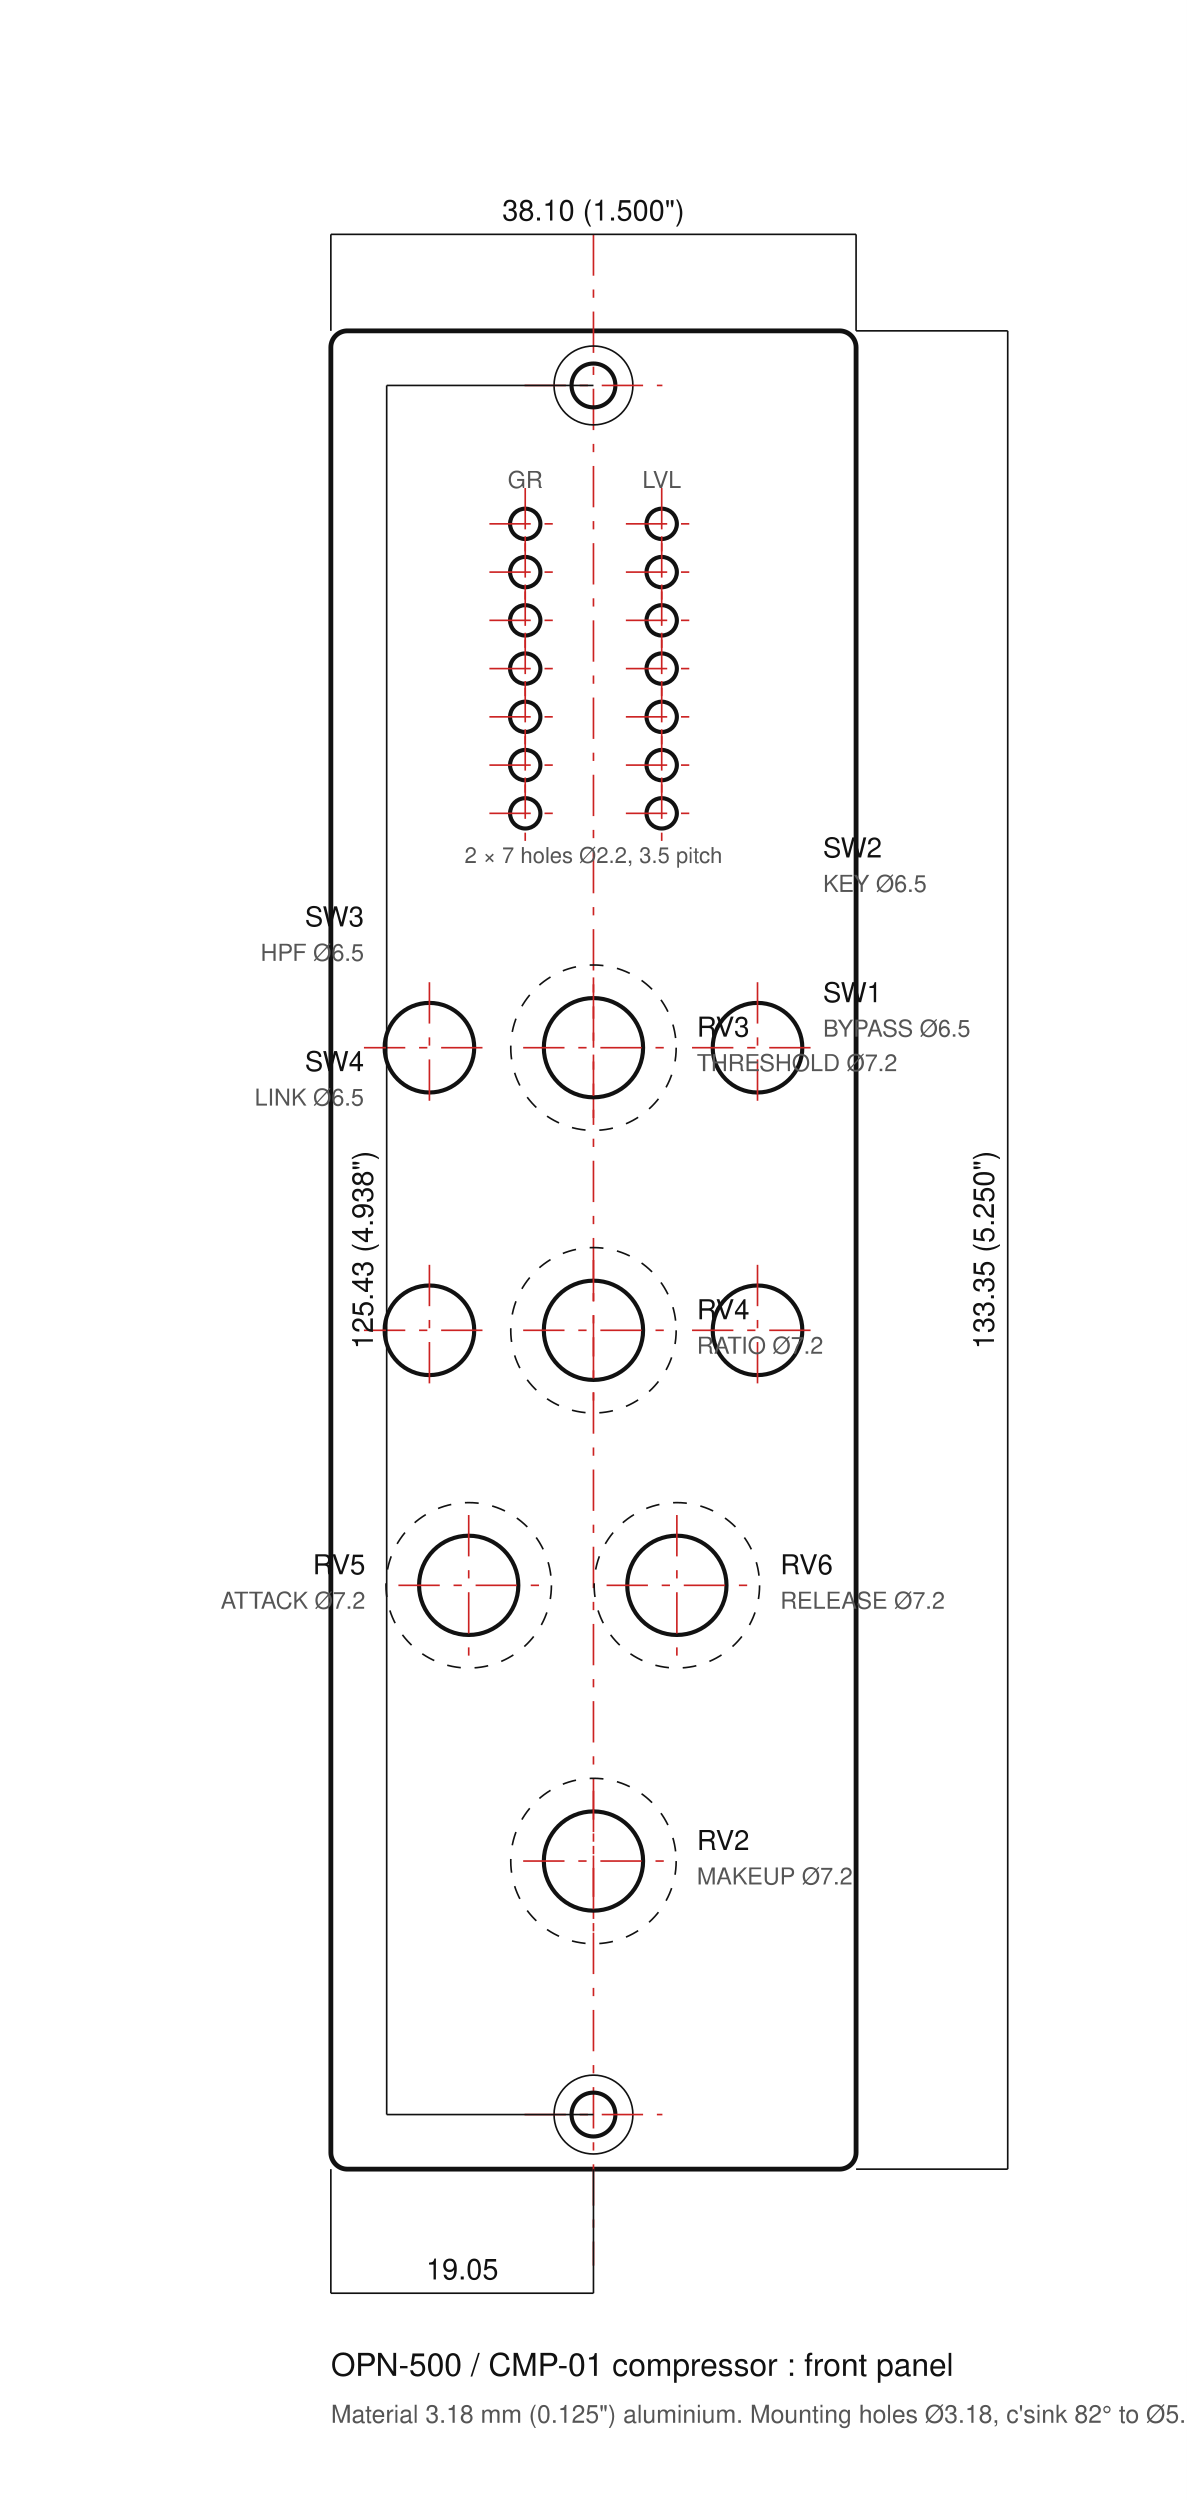
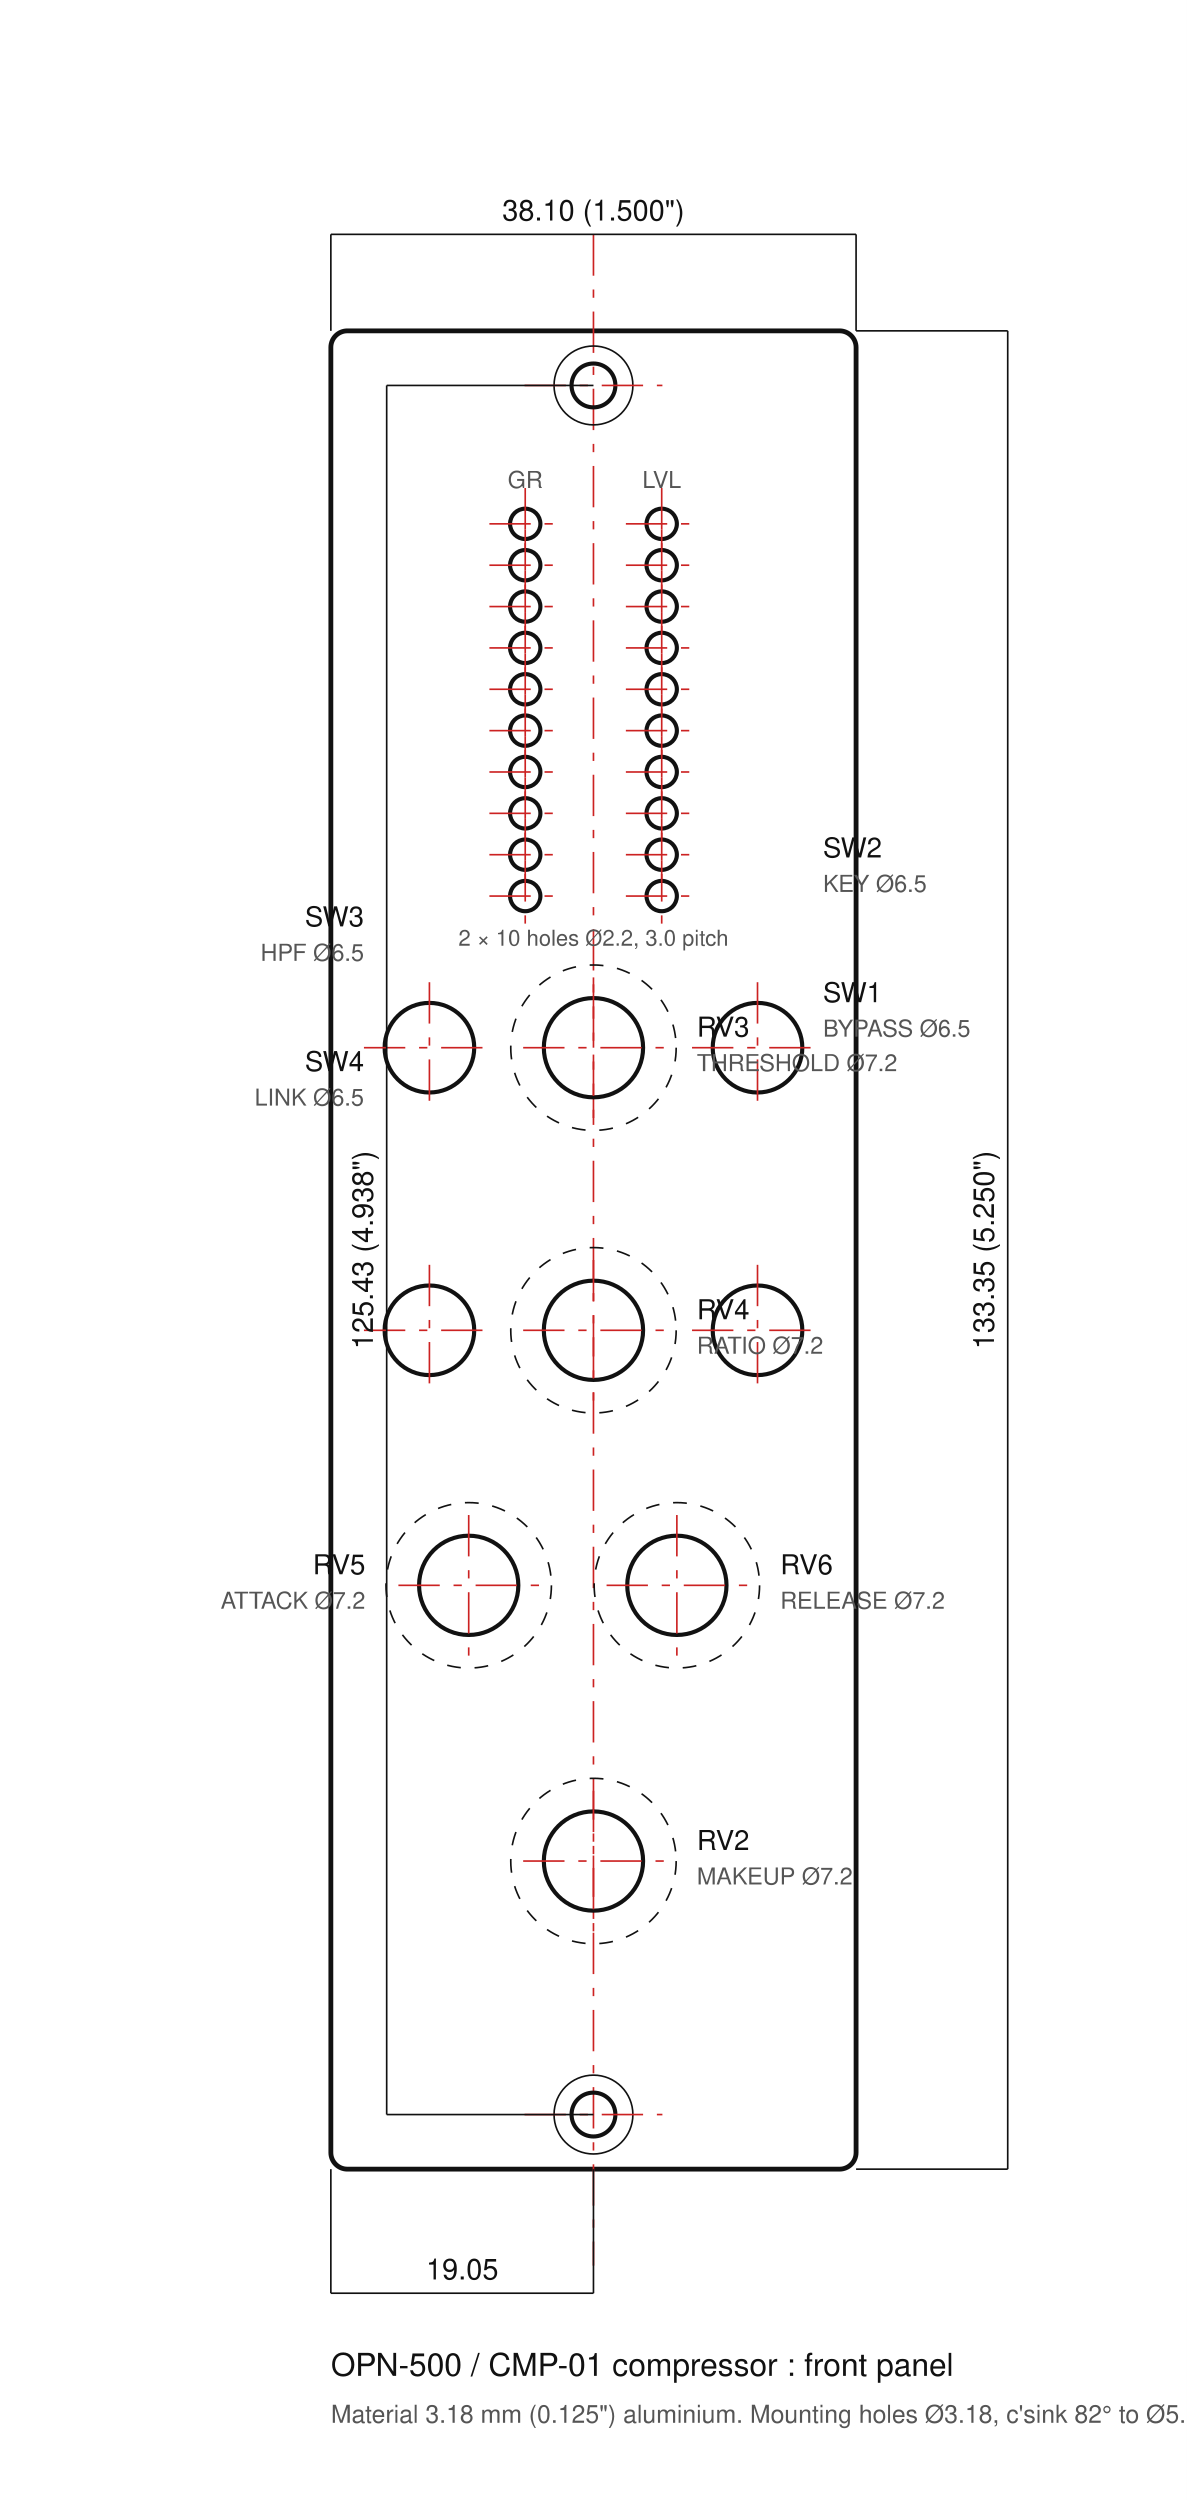
<svg xmlns="http://www.w3.org/2000/svg" width="86.10mm" height="181.35mm" viewBox="0 0 86.10 181.35">
  <rect width="86.10" height="181.35" fill="#fff" />
  <g transform="translate(24.00 24.00)">
    <rect width="38.10" height="133.35" rx="1.2" stroke="#111" fill="none" stroke-width="0.35" />
    <line x1="19.05" y1="-7" x2="19.05" y2="140.35" stroke="#c22" stroke-width="0.12" stroke-dasharray="3 1 0.6 1" fill="none" />
    <circle cx="19.05" cy="3.96" r="1.59" stroke="#111" fill="none" stroke-width="0.3" />
    <circle cx="19.05" cy="3.96" r="2.86" stroke="#111" stroke-width="0.12" fill="none" />
    <line x1="14.05" y1="3.96" x2="24.05" y2="3.96" stroke="#c22" stroke-width="0.12" stroke-dasharray="3 1 0.6 1" fill="none" />
    <circle cx="19.05" cy="129.39" r="1.59" stroke="#111" fill="none" stroke-width="0.3" />
    <circle cx="19.05" cy="129.39" r="2.86" stroke="#111" stroke-width="0.12" fill="none" />
    <line x1="14.05" y1="129.39" x2="24.05" y2="129.39" stroke="#c22" stroke-width="0.12" stroke-dasharray="3 1 0.6 1" fill="none" />
    <circle cx="19.05" cy="52.00" r="3.60" stroke="#111" fill="none" stroke-width="0.3" />
    <line x1="13.95" y1="52.00" x2="24.15" y2="52.00" stroke="#c22" stroke-width="0.12" stroke-dasharray="3 1 0.6 1" fill="none" />
    <line x1="19.05" y1="46.90" x2="19.05" y2="57.10" stroke="#c22" stroke-width="0.12" stroke-dasharray="3 1 0.6 1" fill="none" />
    <circle cx="19.05" cy="72.50" r="3.60" stroke="#111" fill="none" stroke-width="0.3" />
    <line x1="13.95" y1="72.50" x2="24.15" y2="72.50" stroke="#c22" stroke-width="0.12" stroke-dasharray="3 1 0.6 1" fill="none" />
    <line x1="19.05" y1="67.40" x2="19.05" y2="77.60" stroke="#c22" stroke-width="0.12" stroke-dasharray="3 1 0.6 1" fill="none" />
    <circle cx="10.00" cy="91.00" r="3.60" stroke="#111" fill="none" stroke-width="0.3" />
    <line x1="4.90" y1="91.00" x2="15.10" y2="91.00" stroke="#c22" stroke-width="0.12" stroke-dasharray="3 1 0.6 1" fill="none" />
    <line x1="10.00" y1="85.90" x2="10.00" y2="96.10" stroke="#c22" stroke-width="0.12" stroke-dasharray="3 1 0.6 1" fill="none" />
    <circle cx="25.10" cy="91.00" r="3.60" stroke="#111" fill="none" stroke-width="0.3" />
    <line x1="20.00" y1="91.00" x2="30.20" y2="91.00" stroke="#c22" stroke-width="0.12" stroke-dasharray="3 1 0.6 1" fill="none" />
    <line x1="25.10" y1="85.90" x2="25.10" y2="96.10" stroke="#c22" stroke-width="0.12" stroke-dasharray="3 1 0.6 1" fill="none" />
    <circle cx="19.05" cy="111.00" r="3.60" stroke="#111" fill="none" stroke-width="0.3" />
    <line x1="13.95" y1="111.00" x2="24.15" y2="111.00" stroke="#c22" stroke-width="0.12" stroke-dasharray="3 1 0.6 1" fill="none" />
    <line x1="19.05" y1="105.90" x2="19.05" y2="116.10" stroke="#c22" stroke-width="0.12" stroke-dasharray="3 1 0.6 1" fill="none" />
    <circle cx="7.15" cy="52.00" r="3.25" stroke="#111" fill="none" stroke-width="0.3" />
    <line x1="2.40" y1="52.00" x2="11.90" y2="52.00" stroke="#c22" stroke-width="0.12" stroke-dasharray="3 1 0.6 1" fill="none" />
    <line x1="7.15" y1="47.25" x2="7.15" y2="56.75" stroke="#c22" stroke-width="0.12" stroke-dasharray="3 1 0.6 1" fill="none" />
    <circle cx="30.95" cy="52.00" r="3.25" stroke="#111" fill="none" stroke-width="0.3" />
    <line x1="26.20" y1="52.00" x2="35.70" y2="52.00" stroke="#c22" stroke-width="0.12" stroke-dasharray="3 1 0.6 1" fill="none" />
    <line x1="30.95" y1="47.25" x2="30.95" y2="56.75" stroke="#c22" stroke-width="0.12" stroke-dasharray="3 1 0.6 1" fill="none" />
    <circle cx="7.15" cy="72.50" r="3.25" stroke="#111" fill="none" stroke-width="0.3" />
    <line x1="2.40" y1="72.50" x2="11.90" y2="72.50" stroke="#c22" stroke-width="0.12" stroke-dasharray="3 1 0.6 1" fill="none" />
    <line x1="7.15" y1="67.75" x2="7.15" y2="77.25" stroke="#c22" stroke-width="0.12" stroke-dasharray="3 1 0.6 1" fill="none" />
    <circle cx="30.95" cy="72.50" r="3.25" stroke="#111" fill="none" stroke-width="0.3" />
    <line x1="26.20" y1="72.50" x2="35.70" y2="72.50" stroke="#c22" stroke-width="0.12" stroke-dasharray="3 1 0.6 1" fill="none" />
    <line x1="30.95" y1="67.75" x2="30.95" y2="77.25" stroke="#c22" stroke-width="0.12" stroke-dasharray="3 1 0.6 1" fill="none" />
    <circle cx="14.10" cy="14.00" r="1.10" stroke="#111" fill="none" stroke-width="0.3" />
    <line x1="11.50" y1="14.00" x2="16.70" y2="14.00" stroke="#c22" stroke-width="0.12" stroke-dasharray="3 1 0.6 1" fill="none" />
    <line x1="14.10" y1="11.40" x2="14.10" y2="16.60" stroke="#c22" stroke-width="0.12" stroke-dasharray="3 1 0.6 1" fill="none" />
-     <circle cx="14.10" cy="17.50" r="1.10" stroke="#111" fill="none" stroke-width="0.3" />
-     <line x1="11.50" y1="17.50" x2="16.70" y2="17.50" stroke="#c22" stroke-width="0.12" stroke-dasharray="3 1 0.6 1" fill="none" />
-     <line x1="14.10" y1="14.90" x2="14.10" y2="20.10" stroke="#c22" stroke-width="0.12" stroke-dasharray="3 1 0.6 1" fill="none" />
-     <circle cx="14.10" cy="21.00" r="1.10" stroke="#111" fill="none" stroke-width="0.3" />
-     <line x1="11.50" y1="21.00" x2="16.70" y2="21.00" stroke="#c22" stroke-width="0.12" stroke-dasharray="3 1 0.6 1" fill="none" />
-     <line x1="14.10" y1="18.40" x2="14.10" y2="23.60" stroke="#c22" stroke-width="0.12" stroke-dasharray="3 1 0.6 1" fill="none" />
-     <circle cx="14.10" cy="24.50" r="1.10" stroke="#111" fill="none" stroke-width="0.3" />
-     <line x1="11.50" y1="24.50" x2="16.70" y2="24.50" stroke="#c22" stroke-width="0.12" stroke-dasharray="3 1 0.6 1" fill="none" />
-     <line x1="14.10" y1="21.90" x2="14.10" y2="27.10" stroke="#c22" stroke-width="0.12" stroke-dasharray="3 1 0.6 1" fill="none" />
-     <circle cx="14.10" cy="28.00" r="1.10" stroke="#111" fill="none" stroke-width="0.3" />
-     <line x1="11.50" y1="28.00" x2="16.70" y2="28.00" stroke="#c22" stroke-width="0.12" stroke-dasharray="3 1 0.6 1" fill="none" />
-     <line x1="14.10" y1="25.40" x2="14.10" y2="30.60" stroke="#c22" stroke-width="0.12" stroke-dasharray="3 1 0.6 1" fill="none" />
-     <circle cx="14.10" cy="31.50" r="1.10" stroke="#111" fill="none" stroke-width="0.3" />
-     <line x1="11.50" y1="31.50" x2="16.70" y2="31.50" stroke="#c22" stroke-width="0.12" stroke-dasharray="3 1 0.6 1" fill="none" />
-     <line x1="14.10" y1="28.90" x2="14.10" y2="34.10" stroke="#c22" stroke-width="0.12" stroke-dasharray="3 1 0.6 1" fill="none" />
+     <circle cx="14.10" cy="17.00" r="1.10" stroke="#111" fill="none" stroke-width="0.3" />
+     <line x1="11.50" y1="17.00" x2="16.70" y2="17.00" stroke="#c22" stroke-width="0.12" stroke-dasharray="3 1 0.6 1" fill="none" />
+     <line x1="14.10" y1="14.40" x2="14.10" y2="19.60" stroke="#c22" stroke-width="0.12" stroke-dasharray="3 1 0.6 1" fill="none" />
+     <circle cx="14.10" cy="20.00" r="1.10" stroke="#111" fill="none" stroke-width="0.3" />
+     <line x1="11.50" y1="20.00" x2="16.70" y2="20.00" stroke="#c22" stroke-width="0.12" stroke-dasharray="3 1 0.6 1" fill="none" />
+     <line x1="14.10" y1="17.40" x2="14.10" y2="22.60" stroke="#c22" stroke-width="0.12" stroke-dasharray="3 1 0.6 1" fill="none" />
+     <circle cx="14.10" cy="23.00" r="1.10" stroke="#111" fill="none" stroke-width="0.3" />
+     <line x1="11.50" y1="23.00" x2="16.70" y2="23.00" stroke="#c22" stroke-width="0.12" stroke-dasharray="3 1 0.6 1" fill="none" />
+     <line x1="14.10" y1="20.40" x2="14.10" y2="25.60" stroke="#c22" stroke-width="0.12" stroke-dasharray="3 1 0.6 1" fill="none" />
+     <circle cx="14.10" cy="26.00" r="1.10" stroke="#111" fill="none" stroke-width="0.3" />
+     <line x1="11.50" y1="26.00" x2="16.70" y2="26.00" stroke="#c22" stroke-width="0.12" stroke-dasharray="3 1 0.6 1" fill="none" />
+     <line x1="14.10" y1="23.40" x2="14.10" y2="28.60" stroke="#c22" stroke-width="0.12" stroke-dasharray="3 1 0.6 1" fill="none" />
+     <circle cx="14.10" cy="29.00" r="1.10" stroke="#111" fill="none" stroke-width="0.3" />
+     <line x1="11.50" y1="29.00" x2="16.70" y2="29.00" stroke="#c22" stroke-width="0.12" stroke-dasharray="3 1 0.6 1" fill="none" />
+     <line x1="14.10" y1="26.40" x2="14.10" y2="31.60" stroke="#c22" stroke-width="0.12" stroke-dasharray="3 1 0.6 1" fill="none" />
+     <circle cx="14.10" cy="32.00" r="1.10" stroke="#111" fill="none" stroke-width="0.3" />
+     <line x1="11.50" y1="32.00" x2="16.70" y2="32.00" stroke="#c22" stroke-width="0.12" stroke-dasharray="3 1 0.6 1" fill="none" />
+     <line x1="14.10" y1="29.40" x2="14.10" y2="34.60" stroke="#c22" stroke-width="0.12" stroke-dasharray="3 1 0.6 1" fill="none" />
    <circle cx="14.10" cy="35.00" r="1.10" stroke="#111" fill="none" stroke-width="0.3" />
    <line x1="11.50" y1="35.00" x2="16.70" y2="35.00" stroke="#c22" stroke-width="0.12" stroke-dasharray="3 1 0.6 1" fill="none" />
    <line x1="14.10" y1="32.40" x2="14.10" y2="37.60" stroke="#c22" stroke-width="0.12" stroke-dasharray="3 1 0.6 1" fill="none" />
+     <circle cx="14.10" cy="38.00" r="1.10" stroke="#111" fill="none" stroke-width="0.3" />
+     <line x1="11.50" y1="38.00" x2="16.70" y2="38.00" stroke="#c22" stroke-width="0.12" stroke-dasharray="3 1 0.6 1" fill="none" />
+     <line x1="14.10" y1="35.40" x2="14.10" y2="40.60" stroke="#c22" stroke-width="0.12" stroke-dasharray="3 1 0.6 1" fill="none" />
+     <circle cx="14.10" cy="41.00" r="1.10" stroke="#111" fill="none" stroke-width="0.3" />
+     <line x1="11.50" y1="41.00" x2="16.70" y2="41.00" stroke="#c22" stroke-width="0.12" stroke-dasharray="3 1 0.6 1" fill="none" />
+     <line x1="14.10" y1="38.40" x2="14.10" y2="43.60" stroke="#c22" stroke-width="0.12" stroke-dasharray="3 1 0.6 1" fill="none" />
    <circle cx="24.00" cy="14.00" r="1.10" stroke="#111" fill="none" stroke-width="0.3" />
    <line x1="21.40" y1="14.00" x2="26.60" y2="14.00" stroke="#c22" stroke-width="0.12" stroke-dasharray="3 1 0.6 1" fill="none" />
    <line x1="24.00" y1="11.40" x2="24.00" y2="16.60" stroke="#c22" stroke-width="0.12" stroke-dasharray="3 1 0.6 1" fill="none" />
-     <circle cx="24.00" cy="17.50" r="1.10" stroke="#111" fill="none" stroke-width="0.3" />
-     <line x1="21.40" y1="17.50" x2="26.60" y2="17.50" stroke="#c22" stroke-width="0.12" stroke-dasharray="3 1 0.6 1" fill="none" />
-     <line x1="24.00" y1="14.90" x2="24.00" y2="20.10" stroke="#c22" stroke-width="0.12" stroke-dasharray="3 1 0.6 1" fill="none" />
-     <circle cx="24.00" cy="21.00" r="1.10" stroke="#111" fill="none" stroke-width="0.3" />
-     <line x1="21.40" y1="21.00" x2="26.60" y2="21.00" stroke="#c22" stroke-width="0.12" stroke-dasharray="3 1 0.6 1" fill="none" />
-     <line x1="24.00" y1="18.40" x2="24.00" y2="23.60" stroke="#c22" stroke-width="0.12" stroke-dasharray="3 1 0.6 1" fill="none" />
-     <circle cx="24.00" cy="24.50" r="1.10" stroke="#111" fill="none" stroke-width="0.3" />
-     <line x1="21.40" y1="24.50" x2="26.60" y2="24.50" stroke="#c22" stroke-width="0.12" stroke-dasharray="3 1 0.6 1" fill="none" />
-     <line x1="24.00" y1="21.90" x2="24.00" y2="27.10" stroke="#c22" stroke-width="0.12" stroke-dasharray="3 1 0.6 1" fill="none" />
-     <circle cx="24.00" cy="28.00" r="1.10" stroke="#111" fill="none" stroke-width="0.3" />
-     <line x1="21.40" y1="28.00" x2="26.60" y2="28.00" stroke="#c22" stroke-width="0.12" stroke-dasharray="3 1 0.6 1" fill="none" />
-     <line x1="24.00" y1="25.40" x2="24.00" y2="30.60" stroke="#c22" stroke-width="0.12" stroke-dasharray="3 1 0.6 1" fill="none" />
-     <circle cx="24.00" cy="31.50" r="1.10" stroke="#111" fill="none" stroke-width="0.3" />
-     <line x1="21.40" y1="31.50" x2="26.60" y2="31.50" stroke="#c22" stroke-width="0.12" stroke-dasharray="3 1 0.6 1" fill="none" />
-     <line x1="24.00" y1="28.90" x2="24.00" y2="34.10" stroke="#c22" stroke-width="0.12" stroke-dasharray="3 1 0.6 1" fill="none" />
+     <circle cx="24.00" cy="17.00" r="1.10" stroke="#111" fill="none" stroke-width="0.3" />
+     <line x1="21.40" y1="17.00" x2="26.60" y2="17.00" stroke="#c22" stroke-width="0.12" stroke-dasharray="3 1 0.6 1" fill="none" />
+     <line x1="24.00" y1="14.40" x2="24.00" y2="19.60" stroke="#c22" stroke-width="0.12" stroke-dasharray="3 1 0.6 1" fill="none" />
+     <circle cx="24.00" cy="20.00" r="1.10" stroke="#111" fill="none" stroke-width="0.3" />
+     <line x1="21.40" y1="20.00" x2="26.60" y2="20.00" stroke="#c22" stroke-width="0.12" stroke-dasharray="3 1 0.6 1" fill="none" />
+     <line x1="24.00" y1="17.40" x2="24.00" y2="22.60" stroke="#c22" stroke-width="0.12" stroke-dasharray="3 1 0.6 1" fill="none" />
+     <circle cx="24.00" cy="23.00" r="1.10" stroke="#111" fill="none" stroke-width="0.3" />
+     <line x1="21.40" y1="23.00" x2="26.60" y2="23.00" stroke="#c22" stroke-width="0.12" stroke-dasharray="3 1 0.6 1" fill="none" />
+     <line x1="24.00" y1="20.40" x2="24.00" y2="25.60" stroke="#c22" stroke-width="0.12" stroke-dasharray="3 1 0.6 1" fill="none" />
+     <circle cx="24.00" cy="26.00" r="1.10" stroke="#111" fill="none" stroke-width="0.3" />
+     <line x1="21.40" y1="26.00" x2="26.60" y2="26.00" stroke="#c22" stroke-width="0.12" stroke-dasharray="3 1 0.6 1" fill="none" />
+     <line x1="24.00" y1="23.40" x2="24.00" y2="28.60" stroke="#c22" stroke-width="0.12" stroke-dasharray="3 1 0.6 1" fill="none" />
+     <circle cx="24.00" cy="29.00" r="1.10" stroke="#111" fill="none" stroke-width="0.3" />
+     <line x1="21.40" y1="29.00" x2="26.60" y2="29.00" stroke="#c22" stroke-width="0.12" stroke-dasharray="3 1 0.6 1" fill="none" />
+     <line x1="24.00" y1="26.40" x2="24.00" y2="31.60" stroke="#c22" stroke-width="0.12" stroke-dasharray="3 1 0.6 1" fill="none" />
+     <circle cx="24.00" cy="32.00" r="1.10" stroke="#111" fill="none" stroke-width="0.3" />
+     <line x1="21.40" y1="32.00" x2="26.60" y2="32.00" stroke="#c22" stroke-width="0.12" stroke-dasharray="3 1 0.6 1" fill="none" />
+     <line x1="24.00" y1="29.40" x2="24.00" y2="34.60" stroke="#c22" stroke-width="0.12" stroke-dasharray="3 1 0.6 1" fill="none" />
    <circle cx="24.00" cy="35.00" r="1.10" stroke="#111" fill="none" stroke-width="0.3" />
    <line x1="21.40" y1="35.00" x2="26.60" y2="35.00" stroke="#c22" stroke-width="0.12" stroke-dasharray="3 1 0.6 1" fill="none" />
    <line x1="24.00" y1="32.40" x2="24.00" y2="37.60" stroke="#c22" stroke-width="0.12" stroke-dasharray="3 1 0.6 1" fill="none" />
+     <circle cx="24.00" cy="38.00" r="1.10" stroke="#111" fill="none" stroke-width="0.3" />
+     <line x1="21.40" y1="38.00" x2="26.60" y2="38.00" stroke="#c22" stroke-width="0.12" stroke-dasharray="3 1 0.6 1" fill="none" />
+     <line x1="24.00" y1="35.40" x2="24.00" y2="40.60" stroke="#c22" stroke-width="0.12" stroke-dasharray="3 1 0.6 1" fill="none" />
+     <circle cx="24.00" cy="41.00" r="1.10" stroke="#111" fill="none" stroke-width="0.3" />
+     <line x1="21.40" y1="41.00" x2="26.60" y2="41.00" stroke="#c22" stroke-width="0.12" stroke-dasharray="3 1 0.6 1" fill="none" />
+     <line x1="24.00" y1="38.40" x2="24.00" y2="43.60" stroke="#c22" stroke-width="0.12" stroke-dasharray="3 1 0.6 1" fill="none" />
    <circle cx="19.05" cy="52.00" r="6.00" stroke="#111" stroke-width="0.12" fill="none" stroke-dasharray="1 1" />
    <text x="26.55" y="51.20" text-anchor="start" font-family="Helvetica,Arial" font-size="2.0" fill="#111">RV3</text>
    <text x="26.55" y="53.70" text-anchor="start" font-family="Helvetica,Arial" font-size="1.7" fill="#555">THRESHOLD Ø7.2</text>
    <circle cx="19.05" cy="72.50" r="6.00" stroke="#111" stroke-width="0.12" fill="none" stroke-dasharray="1 1" />
    <text x="26.55" y="71.70" text-anchor="start" font-family="Helvetica,Arial" font-size="2.0" fill="#111">RV4</text>
    <text x="26.55" y="74.20" text-anchor="start" font-family="Helvetica,Arial" font-size="1.7" fill="#555">RATIO Ø7.2</text>
    <circle cx="10.00" cy="91.00" r="6.00" stroke="#111" stroke-width="0.12" fill="none" stroke-dasharray="1 1" />
    <text x="2.50" y="90.20" text-anchor="end" font-family="Helvetica,Arial" font-size="2.0" fill="#111">RV5</text>
    <text x="2.50" y="92.70" text-anchor="end" font-family="Helvetica,Arial" font-size="1.7" fill="#555">ATTACK Ø7.2</text>
    <circle cx="25.10" cy="91.00" r="6.00" stroke="#111" stroke-width="0.12" fill="none" stroke-dasharray="1 1" />
    <text x="32.60" y="90.20" text-anchor="start" font-family="Helvetica,Arial" font-size="2.0" fill="#111">RV6</text>
    <text x="32.60" y="92.70" text-anchor="start" font-family="Helvetica,Arial" font-size="1.7" fill="#555">RELEASE Ø7.2</text>
    <circle cx="19.05" cy="111.00" r="6.00" stroke="#111" stroke-width="0.12" fill="none" stroke-dasharray="1 1" />
    <text x="26.55" y="110.20" text-anchor="start" font-family="Helvetica,Arial" font-size="2.0" fill="#111">RV2</text>
    <text x="26.55" y="112.70" text-anchor="start" font-family="Helvetica,Arial" font-size="1.7" fill="#555">MAKEUP Ø7.2</text>
    <text x="2.40" y="43.20" text-anchor="end" font-family="Helvetica,Arial" font-size="2.0" fill="#111">SW3</text>
    <text x="2.40" y="45.70" text-anchor="end" font-family="Helvetica,Arial" font-size="1.7" fill="#555">HPF Ø6.5</text>
    <text x="35.70" y="38.20" text-anchor="start" font-family="Helvetica,Arial" font-size="2.0" fill="#111">SW2</text>
    <text x="35.70" y="40.70" text-anchor="start" font-family="Helvetica,Arial" font-size="1.7" fill="#555">KEY Ø6.5</text>
    <text x="2.40" y="53.70" text-anchor="end" font-family="Helvetica,Arial" font-size="2.0" fill="#111">SW4</text>
    <text x="2.40" y="56.20" text-anchor="end" font-family="Helvetica,Arial" font-size="1.7" fill="#555">LINK Ø6.5</text>
    <text x="35.70" y="48.70" text-anchor="start" font-family="Helvetica,Arial" font-size="2.0" fill="#111">SW1</text>
    <text x="35.70" y="51.20" text-anchor="start" font-family="Helvetica,Arial" font-size="1.7" fill="#555">BYPASS Ø6.5</text>
-     <text x="19.05" y="38.60" font-family="Helvetica,Arial" font-size="1.6" fill="#555" text-anchor="middle">2 × 7 holes Ø2.2, 3.5 pitch</text>
+     <text x="19.05" y="44.60" font-family="Helvetica,Arial" font-size="1.6" fill="#555" text-anchor="middle">2 × 10 holes Ø2.2, 3.0 pitch</text>
    <text x="14.10" y="11.40" font-family="Helvetica,Arial" font-size="1.7" fill="#555" text-anchor="middle">GR</text>
    <text x="24.00" y="11.40" font-family="Helvetica,Arial" font-size="1.7" fill="#555" text-anchor="middle">LVL</text>
    <line x1="0.00" y1="-7.00" x2="38.10" y2="-7.00" stroke="#111" stroke-width="0.12" fill="none" />
    <line x1="0.00" y1="0.00" x2="0.00" y2="-7.00" stroke="#111" stroke-width="0.12" fill="none" />
    <line x1="38.10" y1="0.00" x2="38.10" y2="-7.00" stroke="#111" stroke-width="0.12" fill="none" />
    <text x="19.05" y="-8.00" font-family="Helvetica,Arial" font-size="2.1" fill="#111" text-anchor="middle">38.10 (1.500")</text>
    <line x1="49.10" y1="0.00" x2="49.10" y2="133.35" stroke="#111" stroke-width="0.12" fill="none" />
    <line x1="38.10" y1="0.00" x2="49.10" y2="0.00" stroke="#111" stroke-width="0.12" fill="none" />
    <line x1="38.10" y1="133.35" x2="49.10" y2="133.35" stroke="#111" stroke-width="0.12" fill="none" />
    <text x="48.10" y="66.67" font-family="Helvetica,Arial" font-size="2.1" fill="#111" transform="rotate(-90 48.10 66.67)" text-anchor="middle">133.35 (5.250")</text>
    <line x1="4.05" y1="3.96" x2="4.05" y2="129.39" stroke="#111" stroke-width="0.12" fill="none" />
    <line x1="19.05" y1="3.96" x2="4.05" y2="3.96" stroke="#111" stroke-width="0.12" fill="none" />
    <line x1="19.05" y1="129.39" x2="4.05" y2="129.39" stroke="#111" stroke-width="0.12" fill="none" />
    <text x="3.05" y="66.67" font-family="Helvetica,Arial" font-size="2.1" fill="#111" transform="rotate(-90 3.05 66.67)" text-anchor="middle">125.43 (4.938")</text>
    <line x1="0.00" y1="142.35" x2="19.05" y2="142.35" stroke="#111" stroke-width="0.12" fill="none" />
    <line x1="0.00" y1="133.35" x2="0.00" y2="142.35" stroke="#111" stroke-width="0.12" fill="none" />
    <line x1="19.05" y1="133.35" x2="19.05" y2="142.35" stroke="#111" stroke-width="0.12" fill="none" />
    <text x="9.53" y="141.35" font-family="Helvetica,Arial" font-size="2.1" fill="#111" text-anchor="middle">19.05</text>
    <text x="0" y="148.35" font-family="Helvetica,Arial" font-size="2.3" fill="#111">OPN-500 / CMP-01 compressor : front panel</text>
    <text x="0" y="151.75" font-family="Helvetica,Arial" font-size="1.8" fill="#555">Material 3.18 mm (0.125") aluminium. Mounting holes Ø3.18, c'sink 82° to Ø5.72. All dimensions mm.</text>
  </g>
</svg>
